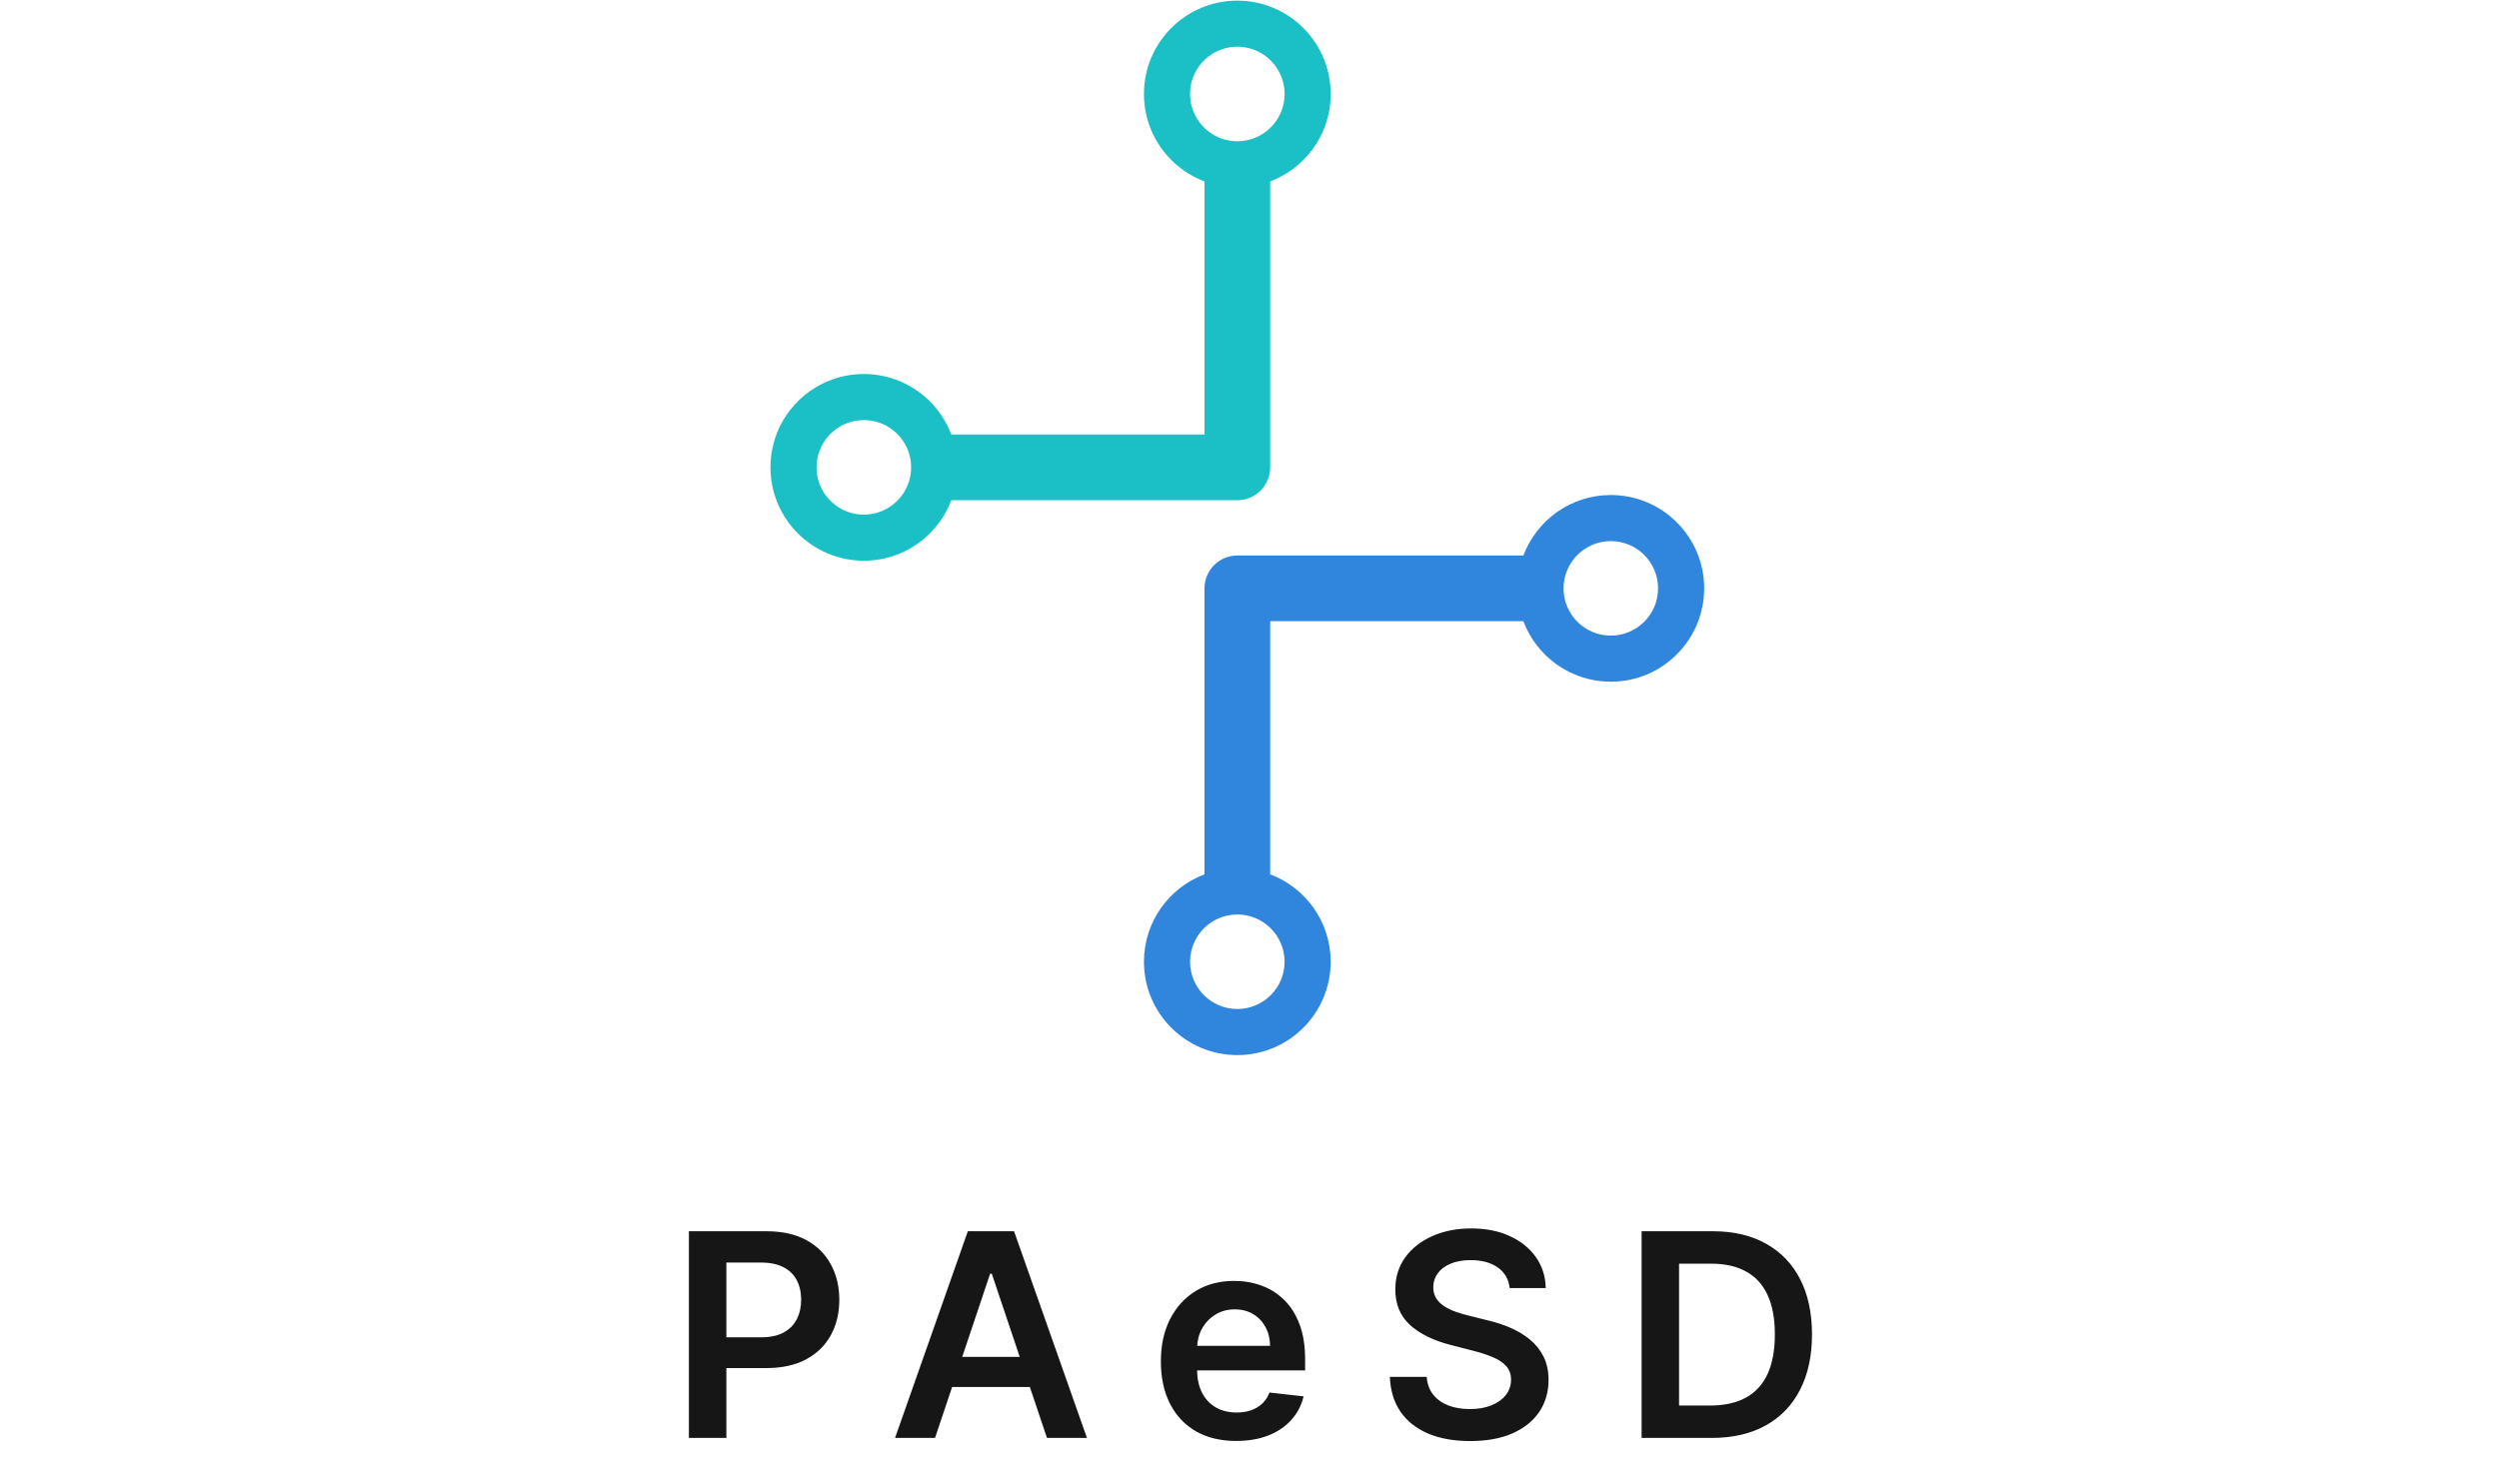
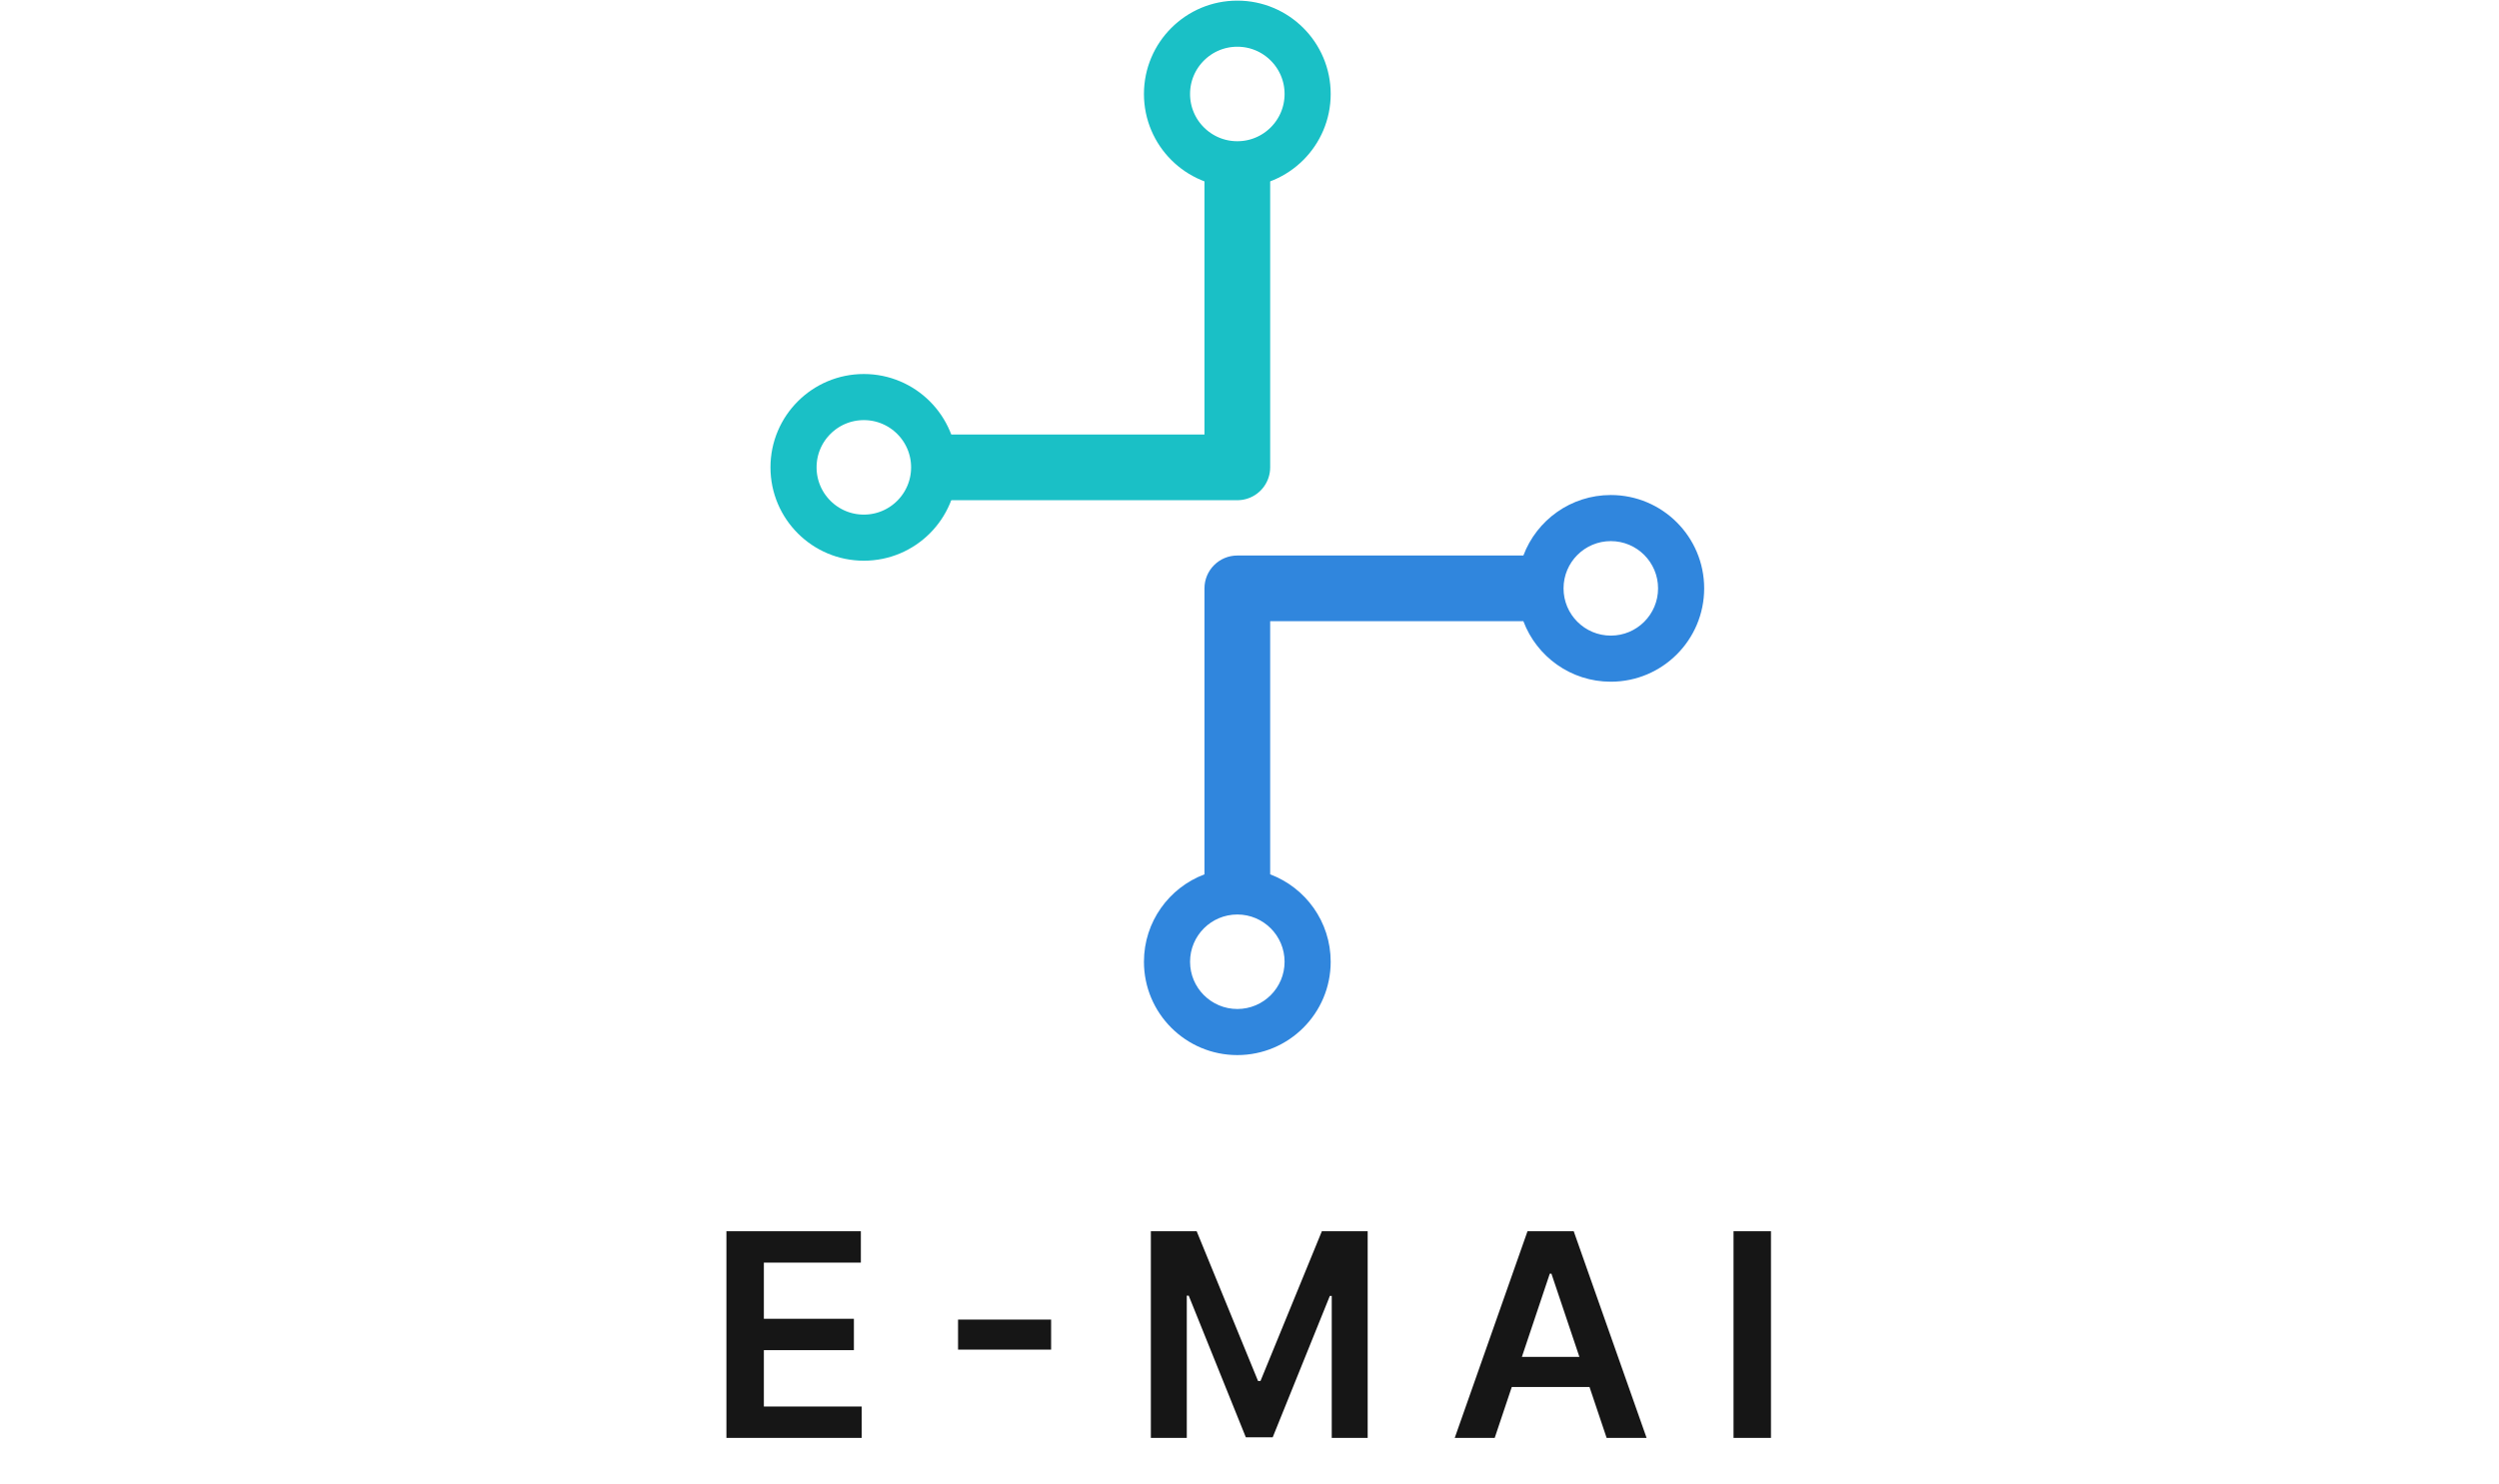
<svg xmlns="http://www.w3.org/2000/svg" width="633" height="376" viewBox="0 0 633 376" fill="none">
  <path fill-rule="evenodd" clip-rule="evenodd" d="M408.019 137.102C401.408 137.102 396.048 142.462 396.048 149.074C396.048 155.686 401.408 161.045 408.019 161.045C414.631 161.045 419.991 155.686 419.991 149.074C419.991 142.462 414.631 137.102 408.019 137.102ZM385.874 140.752C389.241 131.796 397.886 125.423 408.019 125.423C421.081 125.423 431.67 136.012 431.67 149.074C431.67 162.136 421.081 172.725 408.019 172.725C397.886 172.725 389.241 166.352 385.874 157.396H321.737V221.533C330.693 224.9 337.066 233.545 337.066 243.678C337.066 256.74 326.477 267.329 313.415 267.329C300.353 267.329 289.764 256.74 289.764 243.678C289.764 233.545 296.137 224.9 305.094 221.533V149.074C305.094 144.478 308.819 140.752 313.415 140.752H385.874ZM313.415 231.707C306.804 231.707 301.444 237.066 301.444 243.678C301.444 250.29 306.804 255.65 313.415 255.65C320.027 255.65 325.387 250.29 325.387 243.678C325.387 237.066 320.027 231.707 313.415 231.707Z" fill="#3086DD" />
  <circle cx="218.811" cy="118.415" r="17.811" transform="rotate(-180 218.811 118.415)" stroke="#1AC0C6" stroke-width="11.68" />
  <circle cx="313.415" cy="23.811" r="17.811" transform="rotate(-180 313.415 23.8112)" stroke="#1AC0C6" stroke-width="11.68" />
  <path d="M239.688 118.415L313.415 118.415L313.415 44.98" stroke="#1AC0C6" stroke-width="16.643" stroke-linecap="round" stroke-linejoin="round" />
-   <path d="M174.5 364.329V311.965H194.136C198.159 311.965 201.534 312.715 204.261 314.215C207.006 315.715 209.077 317.778 210.474 320.403C211.889 323.011 212.597 325.977 212.597 329.301C212.597 332.659 211.889 335.642 210.474 338.25C209.06 340.858 206.972 342.911 204.21 344.411C201.449 345.894 198.048 346.636 194.009 346.636H180.994V338.838H192.73C195.082 338.838 197.009 338.429 198.509 337.61C200.009 336.792 201.116 335.667 201.832 334.235C202.565 332.804 202.932 331.159 202.932 329.301C202.932 327.443 202.565 325.806 201.832 324.392C201.116 322.977 200 321.877 198.483 321.093C196.983 320.292 195.048 319.892 192.679 319.892H183.986V364.329H174.5ZM236.844 364.329H226.719L245.154 311.965H256.864L275.325 364.329H265.2L251.214 322.704H250.805L236.844 364.329ZM237.177 343.798H264.79V351.417H237.177V343.798ZM313.123 365.096C309.186 365.096 305.785 364.278 302.922 362.642C300.075 360.988 297.885 358.653 296.351 355.636C294.817 352.602 294.05 349.031 294.05 344.923C294.05 340.883 294.817 337.338 296.351 334.286C297.902 331.218 300.067 328.832 302.845 327.127C305.623 325.406 308.888 324.545 312.638 324.545C315.058 324.545 317.342 324.937 319.49 325.721C321.655 326.488 323.564 327.681 325.217 329.301C326.888 330.92 328.2 332.983 329.155 335.488C330.109 337.977 330.587 340.943 330.587 344.386V347.224H298.396V340.985H321.714C321.697 339.213 321.314 337.636 320.564 336.255C319.814 334.858 318.766 333.758 317.419 332.957C316.089 332.156 314.538 331.755 312.766 331.755C310.873 331.755 309.212 332.215 307.78 333.136C306.348 334.039 305.231 335.233 304.43 336.715C303.646 338.181 303.246 339.792 303.229 341.548V346.994C303.229 349.278 303.646 351.238 304.481 352.875C305.317 354.494 306.484 355.738 307.984 356.608C309.484 357.46 311.24 357.886 313.251 357.886C314.598 357.886 315.817 357.698 316.908 357.323C317.998 356.931 318.945 356.36 319.746 355.61C320.547 354.86 321.152 353.931 321.561 352.823L330.203 353.795C329.658 356.079 328.618 358.073 327.084 359.778C325.567 361.465 323.623 362.778 321.254 363.715C318.885 364.636 316.175 365.096 313.123 365.096ZM382.403 326.36C382.165 324.127 381.159 322.389 379.386 321.144C377.631 319.9 375.346 319.278 372.534 319.278C370.557 319.278 368.861 319.576 367.446 320.173C366.031 320.769 364.949 321.579 364.199 322.602C363.449 323.625 363.065 324.792 363.048 326.105C363.048 327.196 363.295 328.142 363.79 328.943C364.301 329.744 364.991 330.426 365.861 330.988C366.73 331.534 367.693 331.994 368.75 332.369C369.807 332.744 370.872 333.059 371.946 333.315L376.855 334.542C378.832 335.002 380.733 335.625 382.557 336.409C384.398 337.193 386.043 338.181 387.491 339.375C388.957 340.568 390.116 342.008 390.969 343.696C391.821 345.383 392.247 347.36 392.247 349.627C392.247 352.696 391.463 355.397 389.895 357.733C388.327 360.051 386.06 361.866 383.094 363.179C380.145 364.474 376.574 365.122 372.381 365.122C368.307 365.122 364.77 364.491 361.77 363.23C358.787 361.968 356.452 360.127 354.764 357.707C353.094 355.286 352.19 352.338 352.054 348.86H361.386C361.523 350.684 362.085 352.201 363.074 353.411C364.062 354.622 365.349 355.525 366.935 356.122C368.537 356.718 370.327 357.017 372.304 357.017C374.366 357.017 376.173 356.71 377.724 356.096C379.293 355.465 380.52 354.596 381.406 353.488C382.293 352.363 382.744 351.051 382.761 349.551C382.744 348.187 382.344 347.062 381.56 346.176C380.775 345.272 379.676 344.522 378.261 343.926C376.864 343.312 375.227 342.767 373.352 342.289L367.395 340.755C363.082 339.647 359.673 337.968 357.168 335.718C354.679 333.451 353.435 330.443 353.435 326.693C353.435 323.608 354.27 320.906 355.94 318.588C357.628 316.269 359.92 314.471 362.818 313.193C365.716 311.897 368.997 311.25 372.662 311.25C376.378 311.25 379.633 311.897 382.429 313.193C385.241 314.471 387.449 316.252 389.051 318.536C390.653 320.804 391.48 323.411 391.531 326.36H382.403ZM433.568 364.329H415.824V311.965H433.926C439.125 311.965 443.591 313.014 447.324 315.11C451.074 317.19 453.954 320.181 455.966 324.085C457.977 327.988 458.983 332.659 458.983 338.096C458.983 343.551 457.969 348.238 455.94 352.159C453.929 356.079 451.023 359.088 447.221 361.184C443.437 363.281 438.886 364.329 433.568 364.329ZM425.31 356.122H433.108C436.756 356.122 439.798 355.457 442.236 354.127C444.673 352.781 446.506 350.778 447.733 348.119C448.96 345.443 449.574 342.102 449.574 338.096C449.574 334.09 448.96 330.767 447.733 328.125C446.506 325.465 444.69 323.48 442.287 322.167C439.9 320.838 436.935 320.173 433.389 320.173H425.31V356.122Z" fill="#161616" />
+   <path d="M184 364.329V311.965H218.057V319.917H193.486V334.133H216.293V342.085H193.486V356.377H218.261V364.329H184ZM266.249 334.338V341.957H242.675V334.338H266.249ZM291.513 311.965H303.121L318.667 349.909H319.28L334.826 311.965H346.434V364.329H337.332V328.355H336.846L322.374 364.176H315.573L301.101 328.278H300.616V364.329H291.513V311.965ZM378.608 364.329H368.483L386.917 311.965H398.628L417.088 364.329H406.963L392.977 322.704H392.568L378.608 364.329ZM378.94 343.798H406.554V351.417H378.94V343.798ZM448.591 311.965V364.329H439.105V311.965H448.591Z" fill="#161616" />
</svg>
